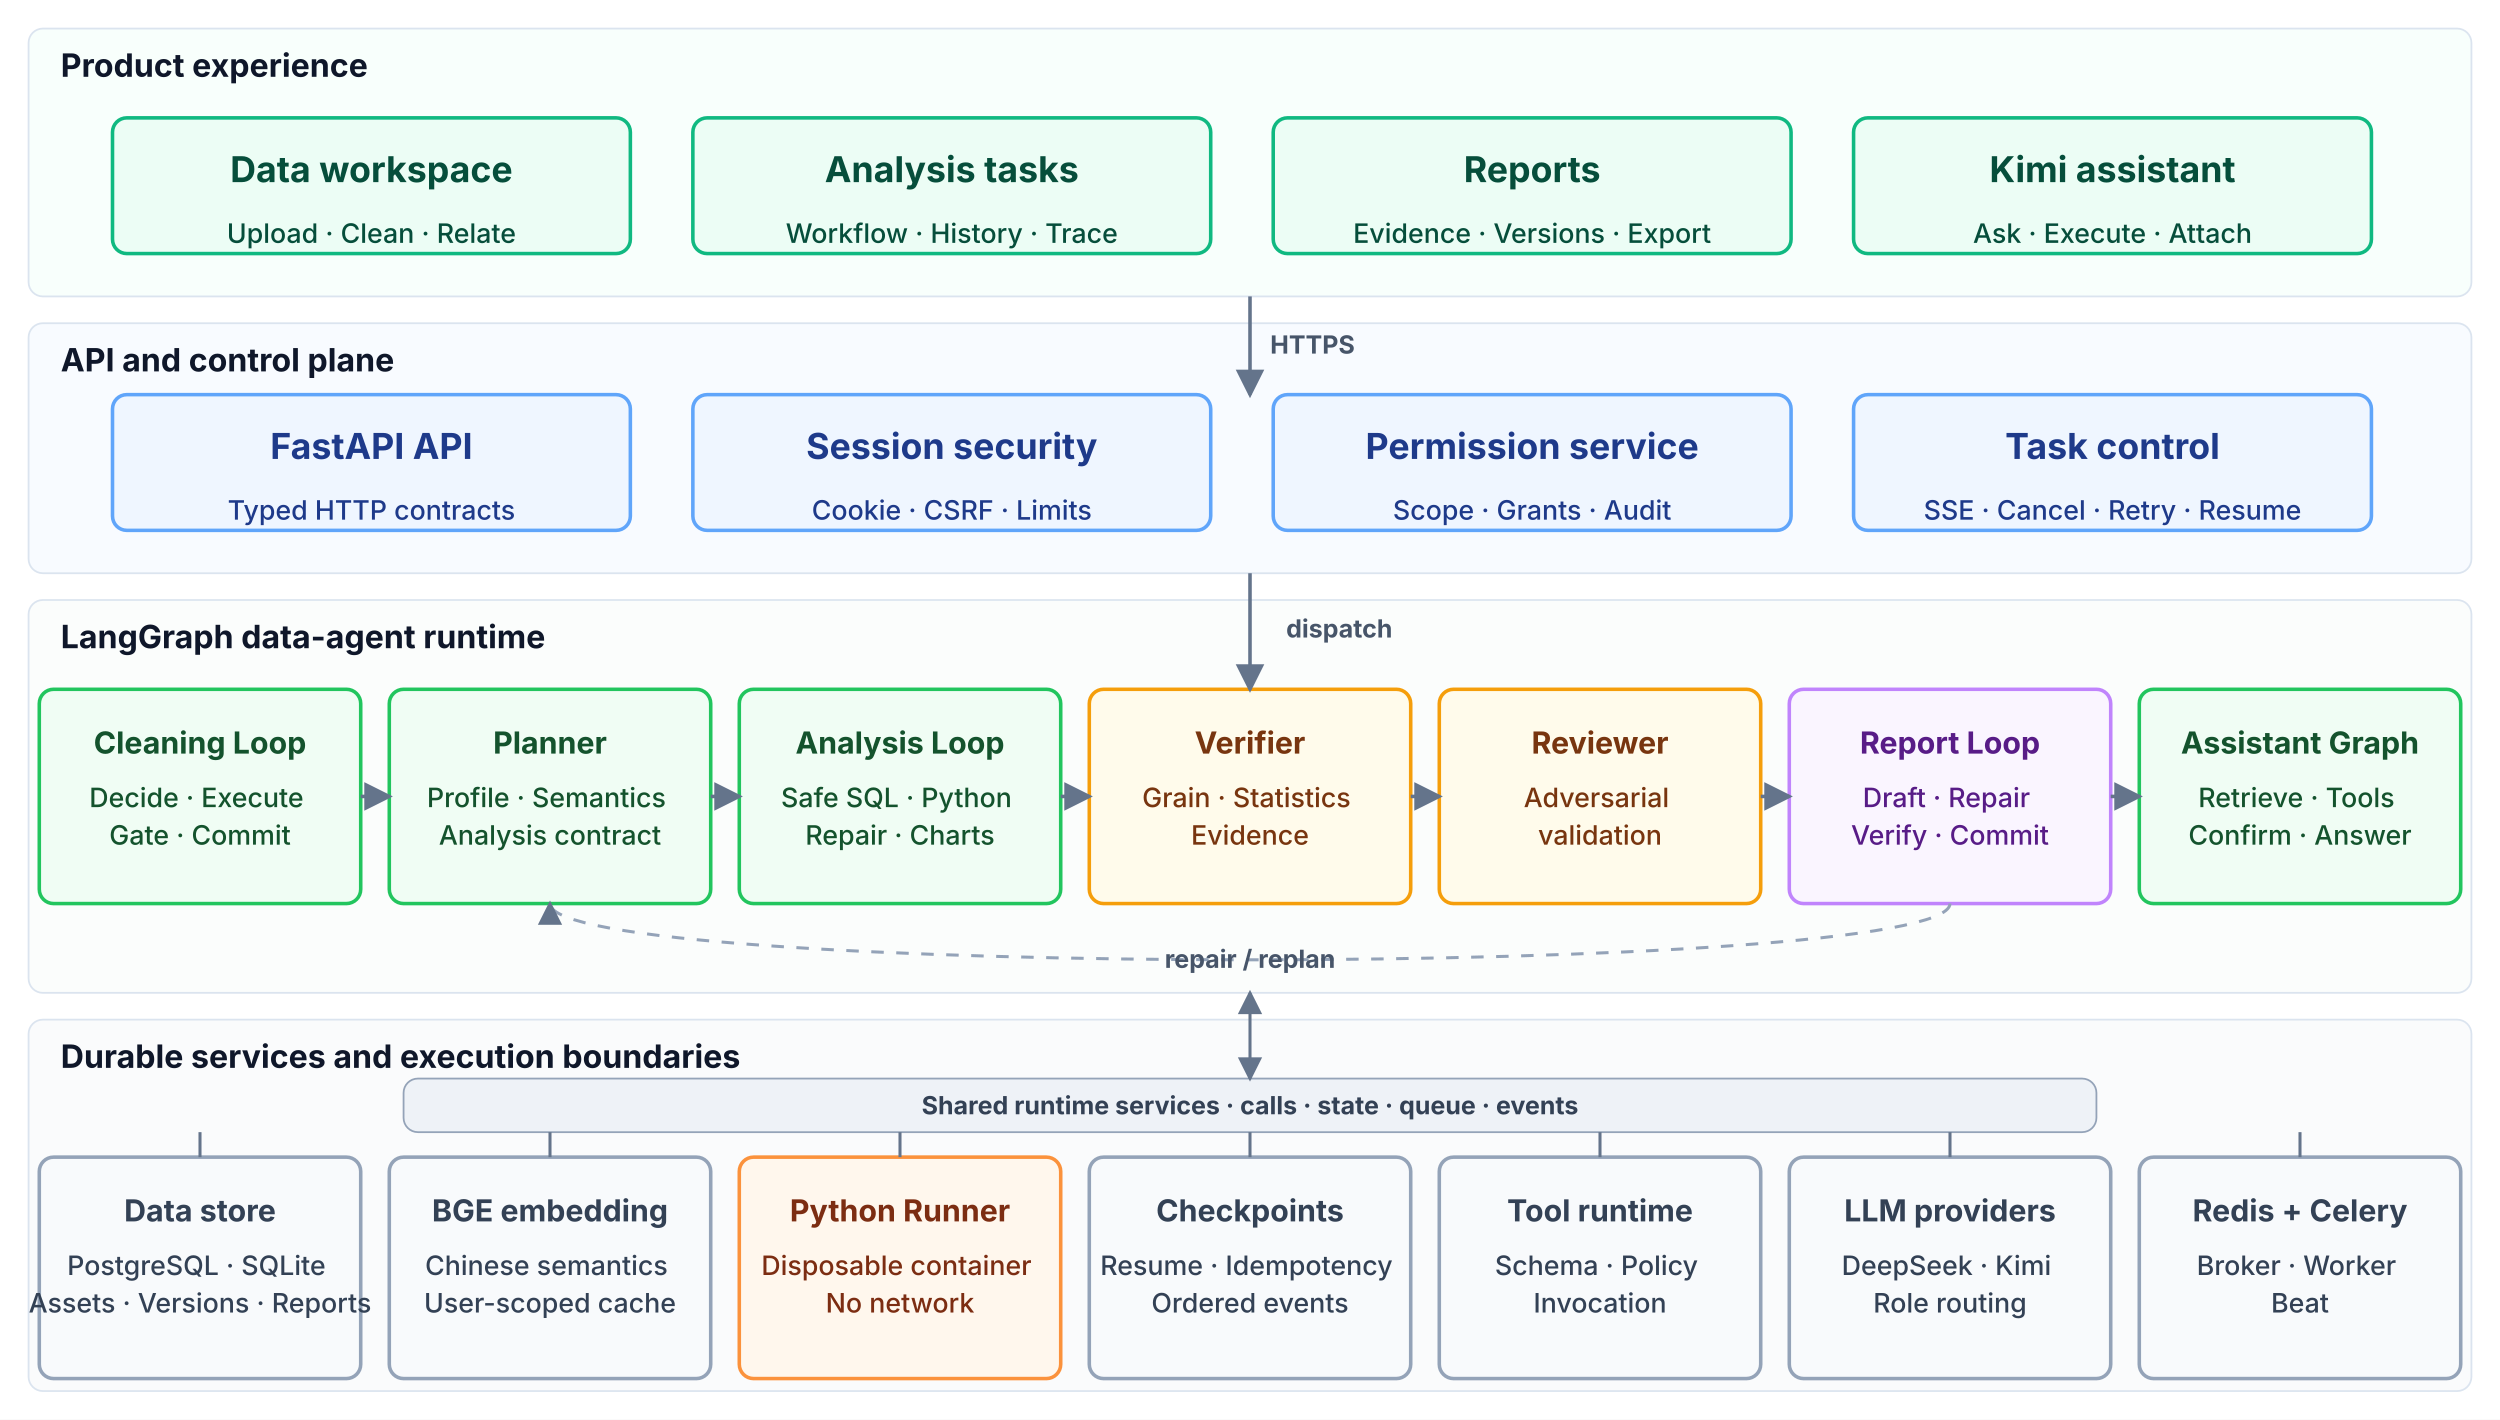
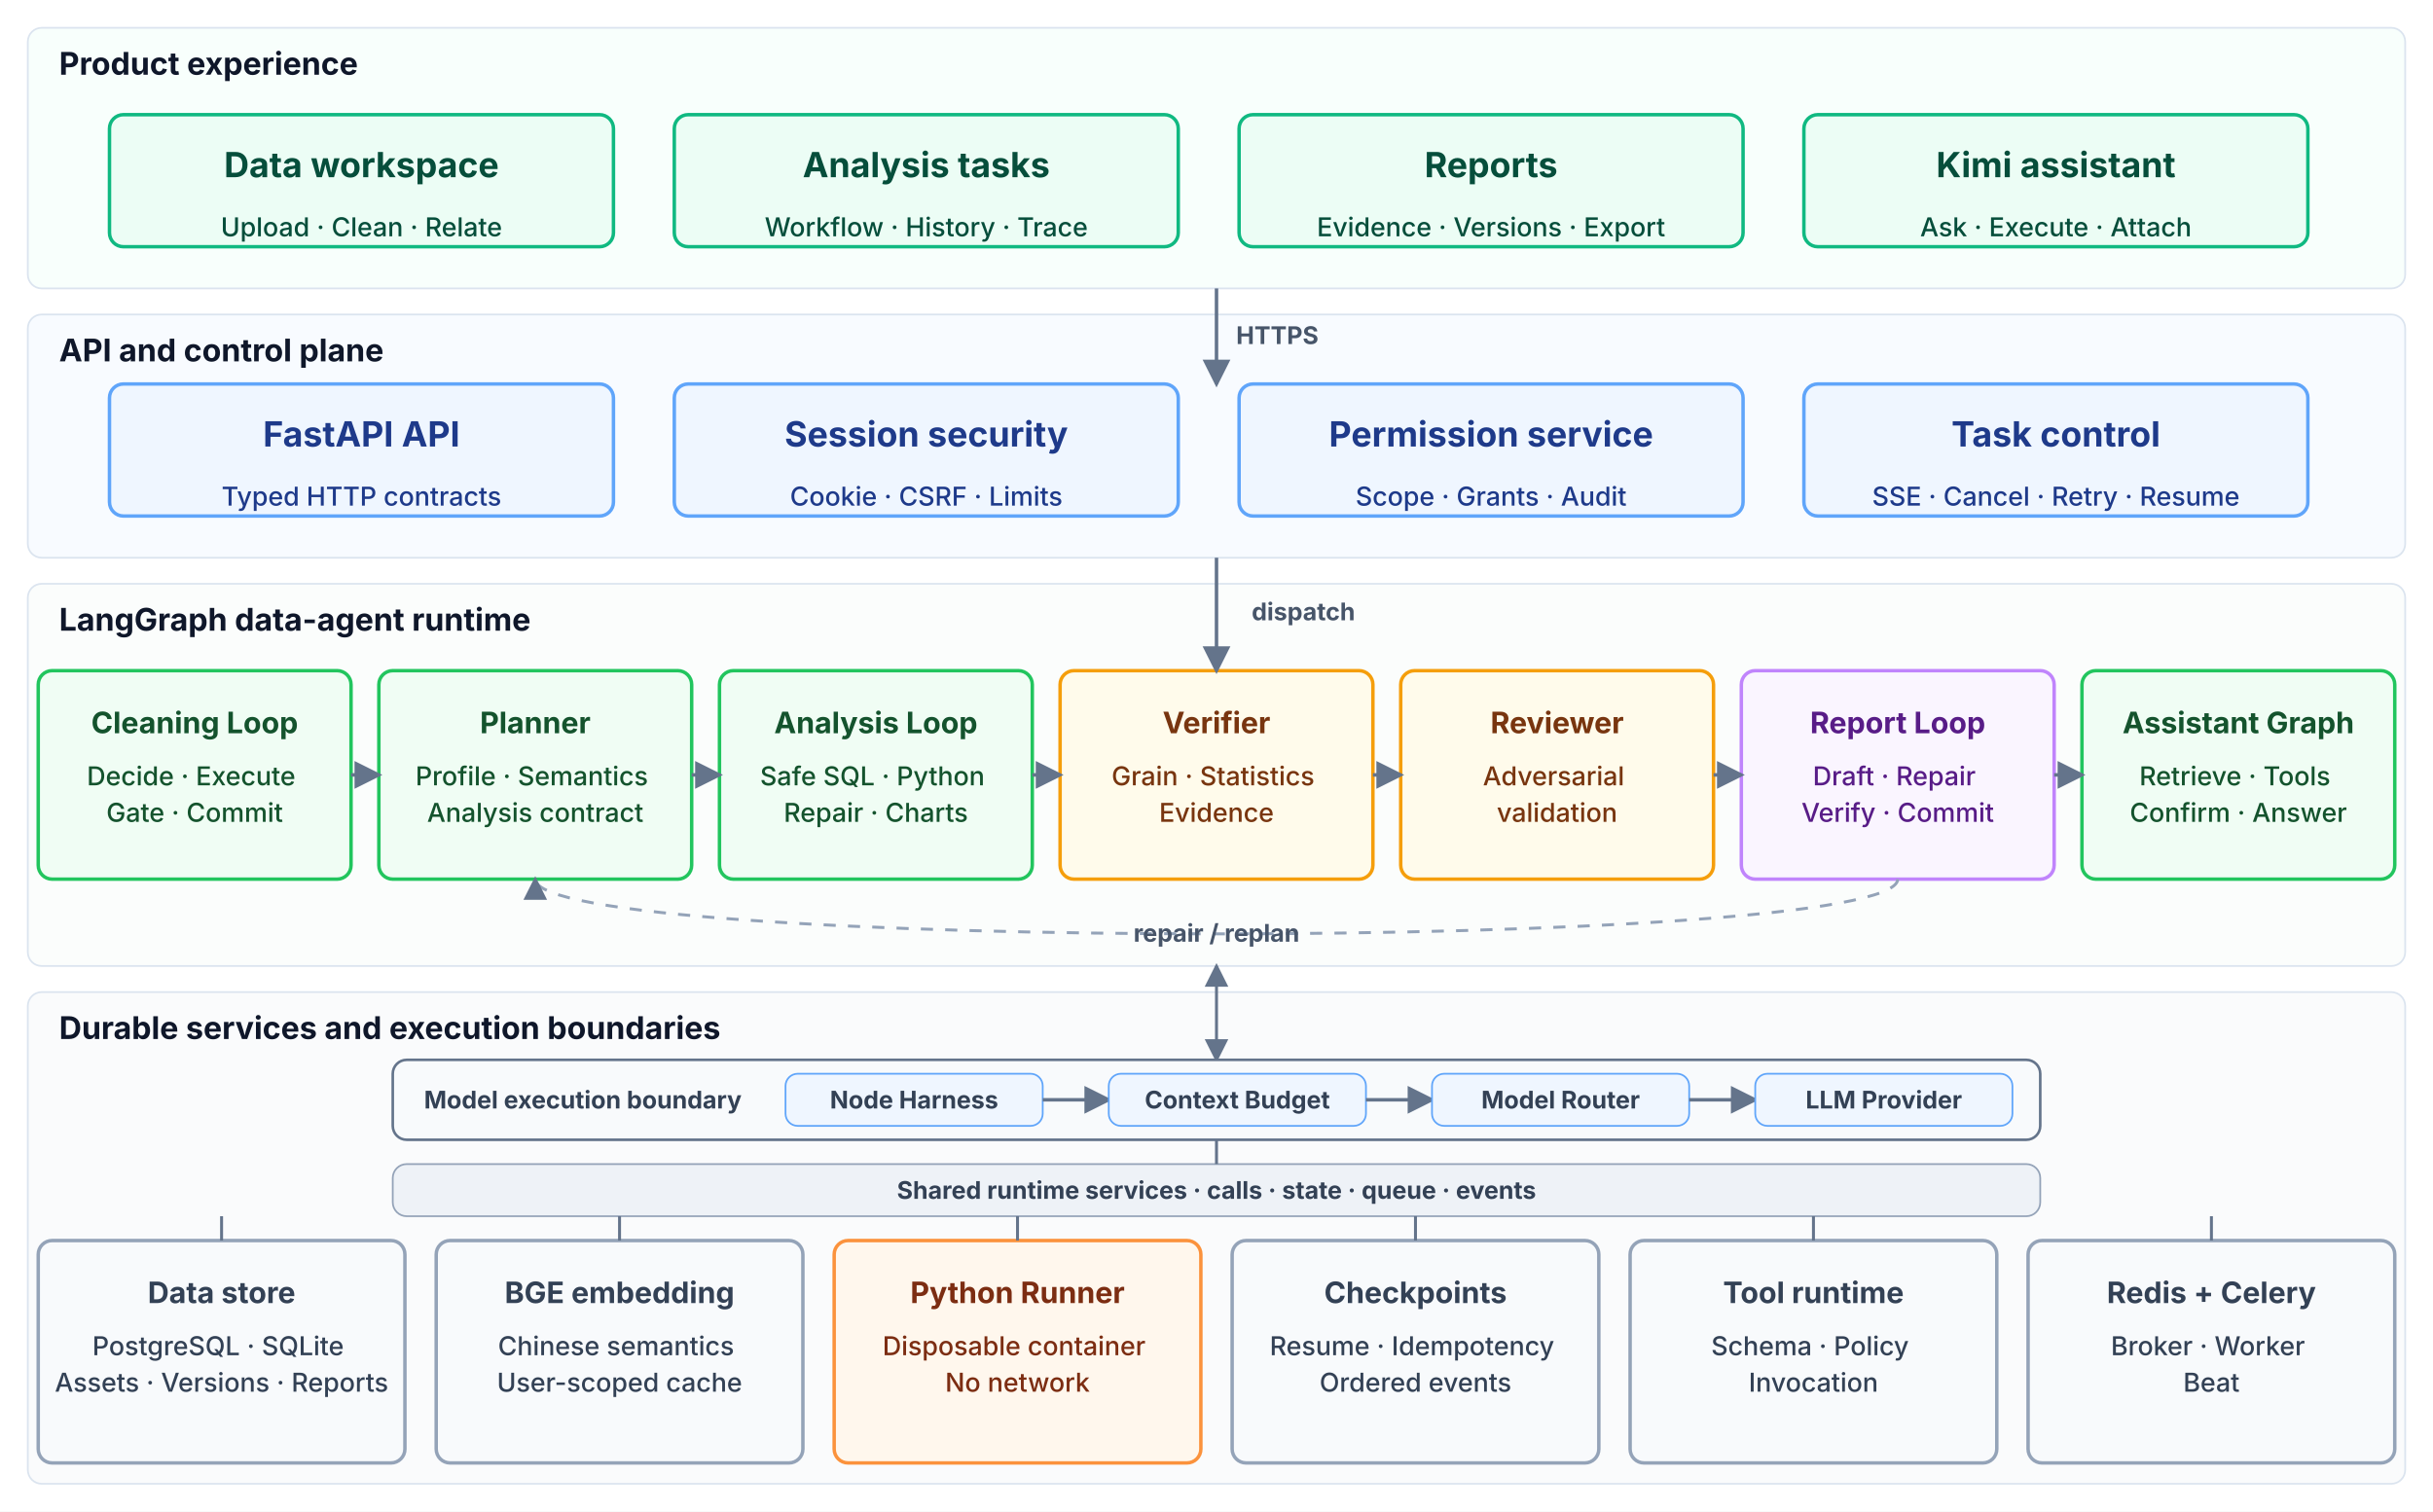
- <svg xmlns="http://www.w3.org/2000/svg" width="1400" height="795" viewBox="0 0 1400 795" role="img" aria-labelledby="title desc">
+ <svg xmlns="http://www.w3.org/2000/svg" width="1400" height="870" viewBox="0 0 1400 870" role="img" aria-labelledby="title desc">
  <defs>
    <marker id="arrow" markerWidth="8" markerHeight="8" refX="7" refY="4" orient="auto-start-reverse" markerUnits="strokeWidth">
      <path d="M0,0 L8,4 L0,8 Z" fill="#64748b" />
    </marker>
    <style>
      text { font-family: Inter, "Segoe UI", "Microsoft YaHei", Arial, sans-serif; }
      .layer { font-size: 18px; font-weight: 700; fill: #0f172a; }
      .card-title { font-weight: 700; }
      .card-detail { font-size: 15px; font-weight: 500; }
      .arrow { stroke: #64748b; stroke-width: 2; fill: none; }
      .arrow.muted { stroke: #94a3b8; stroke-width: 1.7; }
      .shared-connection { stroke: #64748b; stroke-width: 1.7; fill: none; }
      .flow-label { font-size: 14px; font-weight: 700; fill: #475569; }
      .service-bus { font-size: 14px; font-weight: 700; fill: #334155; }
    </style>
  </defs>
-   <rect width="1400" height="795" fill="#ffffff" />
+   <rect width="1400" height="870" fill="#ffffff" />
  <rect x="16" y="16" width="1368" height="150" rx="8" fill="#f8fffc" stroke="#dbe4ef" />
  <text x="34" y="43" class="layer">Product experience</text>
  <rect x="16" y="181" width="1368" height="140" rx="8" fill="#f8fbff" stroke="#dbe4ef" />
  <text x="34" y="208" class="layer">API and control plane</text>
  <rect x="16" y="336" width="1368" height="220" rx="8" fill="#fbfdfc" stroke="#dbe4ef" />
  <text x="34" y="363" class="layer">LangGraph data-agent runtime</text>
-   <rect x="16" y="571" width="1368" height="208" rx="8" fill="#fafbfc" stroke="#dbe4ef" />
+   <rect x="16" y="571" width="1368" height="283" rx="8" fill="#fafbfc" stroke="#dbe4ef" />
  <text x="34" y="598" class="layer">Durable services and execution boundaries</text>
  <rect x="63" y="66" width="290" height="76" rx="8" fill="#ecfdf5" stroke="#10b981" stroke-width="2" />
  <text x="208" y="102" text-anchor="middle" class="card-title" font-size="20" fill="#064e3b">Data workspace</text>
  <text text-anchor="middle" class="card-detail" fill="#064e3b">
    <tspan x="208" y="136">Upload · Clean · Relate</tspan>
  </text>
  <rect x="388" y="66" width="290" height="76" rx="8" fill="#ecfdf5" stroke="#10b981" stroke-width="2" />
  <text x="533" y="102" text-anchor="middle" class="card-title" font-size="20" fill="#064e3b">Analysis tasks</text>
  <text text-anchor="middle" class="card-detail" fill="#064e3b">
    <tspan x="533" y="136">Workflow · History · Trace</tspan>
  </text>
  <rect x="713" y="66" width="290" height="76" rx="8" fill="#ecfdf5" stroke="#10b981" stroke-width="2" />
  <text x="858" y="102" text-anchor="middle" class="card-title" font-size="20" fill="#064e3b">Reports</text>
  <text text-anchor="middle" class="card-detail" fill="#064e3b">
    <tspan x="858" y="136">Evidence · Versions · Export</tspan>
  </text>
  <rect x="1038" y="66" width="290" height="76" rx="8" fill="#ecfdf5" stroke="#10b981" stroke-width="2" />
  <text x="1183" y="102" text-anchor="middle" class="card-title" font-size="20" fill="#064e3b">Kimi assistant</text>
  <text text-anchor="middle" class="card-detail" fill="#064e3b">
    <tspan x="1183" y="136">Ask · Execute · Attach</tspan>
  </text>
  <rect x="63" y="221" width="290" height="76" rx="8" fill="#eff6ff" stroke="#60a5fa" stroke-width="2" />
  <text x="208" y="257" text-anchor="middle" class="card-title" font-size="20" fill="#1e3a8a">FastAPI API</text>
  <text text-anchor="middle" class="card-detail" fill="#1e3a8a">
    <tspan x="208" y="291">Typed HTTP contracts</tspan>
  </text>
  <rect x="388" y="221" width="290" height="76" rx="8" fill="#eff6ff" stroke="#60a5fa" stroke-width="2" />
  <text x="533" y="257" text-anchor="middle" class="card-title" font-size="20" fill="#1e3a8a">Session security</text>
  <text text-anchor="middle" class="card-detail" fill="#1e3a8a">
    <tspan x="533" y="291">Cookie · CSRF · Limits</tspan>
  </text>
  <rect x="713" y="221" width="290" height="76" rx="8" fill="#eff6ff" stroke="#60a5fa" stroke-width="2" />
  <text x="858" y="257" text-anchor="middle" class="card-title" font-size="20" fill="#1e3a8a">Permission service</text>
  <text text-anchor="middle" class="card-detail" fill="#1e3a8a">
    <tspan x="858" y="291">Scope · Grants · Audit</tspan>
  </text>
  <rect x="1038" y="221" width="290" height="76" rx="8" fill="#eff6ff" stroke="#60a5fa" stroke-width="2" />
  <text x="1183" y="257" text-anchor="middle" class="card-title" font-size="20" fill="#1e3a8a">Task control</text>
  <text text-anchor="middle" class="card-detail" fill="#1e3a8a">
    <tspan x="1183" y="291">SSE · Cancel · Retry · Resume</tspan>
  </text>
  <rect x="22" y="386" width="180" height="120" rx="8" fill="#f0fdf4" stroke="#22c55e" stroke-width="2" />
  <text x="112" y="422" text-anchor="middle" class="card-title" font-size="17" fill="#14532d">Cleaning Loop</text>
  <text text-anchor="middle" class="card-detail" fill="#14532d">
    <tspan x="112" y="452">Decide · Execute</tspan>
    <tspan x="112" y="473">Gate · Commit</tspan>
  </text>
  <rect x="218" y="386" width="180" height="120" rx="8" fill="#f0fdf4" stroke="#22c55e" stroke-width="2" />
  <text x="308" y="422" text-anchor="middle" class="card-title" font-size="17" fill="#14532d">Planner</text>
  <text text-anchor="middle" class="card-detail" fill="#14532d">
    <tspan x="308" y="452">Profile · Semantics</tspan>
    <tspan x="308" y="473">Analysis contract</tspan>
  </text>
  <rect x="414" y="386" width="180" height="120" rx="8" fill="#f0fdf4" stroke="#22c55e" stroke-width="2" />
  <text x="504" y="422" text-anchor="middle" class="card-title" font-size="17" fill="#14532d">Analysis Loop</text>
  <text text-anchor="middle" class="card-detail" fill="#14532d">
    <tspan x="504" y="452">Safe SQL · Python</tspan>
    <tspan x="504" y="473">Repair · Charts</tspan>
  </text>
  <rect x="610" y="386" width="180" height="120" rx="8" fill="#fffbeb" stroke="#f59e0b" stroke-width="2" />
  <text x="700" y="422" text-anchor="middle" class="card-title" font-size="17" fill="#78350f">Verifier</text>
  <text text-anchor="middle" class="card-detail" fill="#78350f">
    <tspan x="700" y="452">Grain · Statistics</tspan>
    <tspan x="700" y="473">Evidence</tspan>
  </text>
  <rect x="806" y="386" width="180" height="120" rx="8" fill="#fffbeb" stroke="#f59e0b" stroke-width="2" />
  <text x="896" y="422" text-anchor="middle" class="card-title" font-size="17" fill="#78350f">Reviewer</text>
  <text text-anchor="middle" class="card-detail" fill="#78350f">
    <tspan x="896" y="452">Adversarial</tspan>
    <tspan x="896" y="473">validation</tspan>
  </text>
  <rect x="1002" y="386" width="180" height="120" rx="8" fill="#faf5ff" stroke="#c084fc" stroke-width="2" />
  <text x="1092" y="422" text-anchor="middle" class="card-title" font-size="17" fill="#581c87">Report Loop</text>
  <text text-anchor="middle" class="card-detail" fill="#581c87">
    <tspan x="1092" y="452">Draft · Repair</tspan>
    <tspan x="1092" y="473">Verify · Commit</tspan>
  </text>
  <rect x="1198" y="386" width="180" height="120" rx="8" fill="#f0fdf4" stroke="#22c55e" stroke-width="2" />
  <text x="1288" y="422" text-anchor="middle" class="card-title" font-size="17" fill="#14532d">Assistant Graph</text>
  <text text-anchor="middle" class="card-detail" fill="#14532d">
    <tspan x="1288" y="452">Retrieve · Tools</tspan>
    <tspan x="1288" y="473">Confirm · Answer</tspan>
  </text>
-   <rect x="22" y="648" width="180" height="124" rx="8" fill="#f8fafc" stroke="#94a3b8" stroke-width="2" />
-   <text x="112" y="684" text-anchor="middle" class="card-title" font-size="17" fill="#334155">Data store</text>
+   <rect x="22" y="714" width="211" height="128" rx="8" fill="#f8fafc" stroke="#94a3b8" stroke-width="2" />
+   <text x="127.5" y="750" text-anchor="middle" class="card-title" font-size="17" fill="#334155">Data store</text>
  <text text-anchor="middle" class="card-detail" fill="#334155">
-     <tspan x="112" y="714">PostgreSQL · SQLite</tspan>
-     <tspan x="112" y="735">Assets · Versions · Reports</tspan>
+     <tspan x="127.5" y="780">PostgreSQL · SQLite</tspan>
+     <tspan x="127.5" y="801">Assets · Versions · Reports</tspan>
  </text>
-   <rect x="218" y="648" width="180" height="124" rx="8" fill="#f8fafc" stroke="#94a3b8" stroke-width="2" />
-   <text x="308" y="684" text-anchor="middle" class="card-title" font-size="17" fill="#334155">BGE embedding</text>
+   <rect x="251" y="714" width="211" height="128" rx="8" fill="#f8fafc" stroke="#94a3b8" stroke-width="2" />
+   <text x="356.5" y="750" text-anchor="middle" class="card-title" font-size="17" fill="#334155">BGE embedding</text>
  <text text-anchor="middle" class="card-detail" fill="#334155">
-     <tspan x="308" y="714">Chinese semantics</tspan>
-     <tspan x="308" y="735">User-scoped cache</tspan>
+     <tspan x="356.5" y="780">Chinese semantics</tspan>
+     <tspan x="356.5" y="801">User-scoped cache</tspan>
  </text>
-   <rect x="414" y="648" width="180" height="124" rx="8" fill="#fff7ed" stroke="#fb923c" stroke-width="2" />
-   <text x="504" y="684" text-anchor="middle" class="card-title" font-size="17" fill="#7c2d12">Python Runner</text>
+   <rect x="480" y="714" width="211" height="128" rx="8" fill="#fff7ed" stroke="#fb923c" stroke-width="2" />
+   <text x="585.5" y="750" text-anchor="middle" class="card-title" font-size="17" fill="#7c2d12">Python Runner</text>
  <text text-anchor="middle" class="card-detail" fill="#7c2d12">
-     <tspan x="504" y="714">Disposable container</tspan>
-     <tspan x="504" y="735">No network</tspan>
+     <tspan x="585.5" y="780">Disposable container</tspan>
+     <tspan x="585.5" y="801">No network</tspan>
  </text>
-   <rect x="610" y="648" width="180" height="124" rx="8" fill="#f8fafc" stroke="#94a3b8" stroke-width="2" />
-   <text x="700" y="684" text-anchor="middle" class="card-title" font-size="17" fill="#334155">Checkpoints</text>
+   <rect x="709" y="714" width="211" height="128" rx="8" fill="#f8fafc" stroke="#94a3b8" stroke-width="2" />
+   <text x="814.5" y="750" text-anchor="middle" class="card-title" font-size="17" fill="#334155">Checkpoints</text>
  <text text-anchor="middle" class="card-detail" fill="#334155">
-     <tspan x="700" y="714">Resume · Idempotency</tspan>
-     <tspan x="700" y="735">Ordered events</tspan>
+     <tspan x="814.5" y="780">Resume · Idempotency</tspan>
+     <tspan x="814.5" y="801">Ordered events</tspan>
  </text>
-   <rect x="806" y="648" width="180" height="124" rx="8" fill="#f8fafc" stroke="#94a3b8" stroke-width="2" />
-   <text x="896" y="684" text-anchor="middle" class="card-title" font-size="17" fill="#334155">Tool runtime</text>
+   <rect x="938" y="714" width="211" height="128" rx="8" fill="#f8fafc" stroke="#94a3b8" stroke-width="2" />
+   <text x="1043.5" y="750" text-anchor="middle" class="card-title" font-size="17" fill="#334155">Tool runtime</text>
  <text text-anchor="middle" class="card-detail" fill="#334155">
-     <tspan x="896" y="714">Schema · Policy</tspan>
-     <tspan x="896" y="735">Invocation</tspan>
+     <tspan x="1043.5" y="780">Schema · Policy</tspan>
+     <tspan x="1043.5" y="801">Invocation</tspan>
  </text>
-   <rect x="1002" y="648" width="180" height="124" rx="8" fill="#f8fafc" stroke="#94a3b8" stroke-width="2" />
-   <text x="1092" y="684" text-anchor="middle" class="card-title" font-size="17" fill="#334155">LLM providers</text>
+   <rect x="1167" y="714" width="211" height="128" rx="8" fill="#f8fafc" stroke="#94a3b8" stroke-width="2" />
+   <text x="1272.5" y="750" text-anchor="middle" class="card-title" font-size="17" fill="#334155">Redis + Celery</text>
  <text text-anchor="middle" class="card-detail" fill="#334155">
-     <tspan x="1092" y="714">DeepSeek · Kimi</tspan>
-     <tspan x="1092" y="735">Role routing</tspan>
-   </text>
-   <rect x="1198" y="648" width="180" height="124" rx="8" fill="#f8fafc" stroke="#94a3b8" stroke-width="2" />
-   <text x="1288" y="684" text-anchor="middle" class="card-title" font-size="17" fill="#334155">Redis + Celery</text>
-   <text text-anchor="middle" class="card-detail" fill="#334155">
-     <tspan x="1288" y="714">Broker · Worker</tspan>
-     <tspan x="1288" y="735">Beat</tspan>
+     <tspan x="1272.5" y="780">Broker · Worker</tspan>
+     <tspan x="1272.5" y="801">Beat</tspan>
  </text>
  <line x1="700" y1="166" x2="700" y2="221" class="arrow" marker-end="url(#arrow)" />
  <text x="735" y="198" text-anchor="middle" class="flow-label">HTTPS</text>
  <line x1="700" y1="321" x2="700" y2="386" class="arrow" marker-end="url(#arrow)" />
  <text x="750" y="357" text-anchor="middle" class="flow-label">dispatch</text>
  <line x1="202" y1="446" x2="218" y2="446" class="arrow" marker-end="url(#arrow)" />
  <line x1="398" y1="446" x2="414" y2="446" class="arrow" marker-end="url(#arrow)" />
  <line x1="594" y1="446" x2="610" y2="446" class="arrow" marker-end="url(#arrow)" />
  <line x1="790" y1="446" x2="806" y2="446" class="arrow" marker-end="url(#arrow)" />
  <line x1="986" y1="446" x2="1002" y2="446" class="arrow" marker-end="url(#arrow)" />
  <line x1="1182" y1="446" x2="1198" y2="446" class="arrow" marker-end="url(#arrow)" />
-   <rect x="226" y="604" width="948" height="30" rx="8" fill="#eef2f7" stroke="#94a3b8" />
-   <text x="700" y="624" text-anchor="middle" class="service-bus">Shared runtime services · calls · state · queue · events</text>
-   <line x1="700" y1="556" x2="700" y2="604" class="shared-connection" marker-start="url(#arrow)" marker-end="url(#arrow)" />
-   <line x1="112" y1="634" x2="112" y2="648" class="shared-connection" />
-   <line x1="308" y1="634" x2="308" y2="648" class="shared-connection" />
-   <line x1="504" y1="634" x2="504" y2="648" class="shared-connection" />
-   <line x1="700" y1="634" x2="700" y2="648" class="shared-connection" />
-   <line x1="896" y1="634" x2="896" y2="648" class="shared-connection" />
-   <line x1="1092" y1="634" x2="1092" y2="648" class="shared-connection" />
-   <line x1="1288" y1="634" x2="1288" y2="648" class="shared-connection" />
+   <line x1="700" y1="556" x2="700" y2="610" class="shared-connection" marker-start="url(#arrow)" marker-end="url(#arrow)" />
+   <rect x="226" y="610" width="948" height="46" rx="8" fill="#f8fafc" stroke="#64748b" stroke-width="1.5" />
+   <text x="244" y="638" class="service-bus">Model execution boundary</text>
+   <rect x="452" y="618" width="148" height="30" rx="7" fill="#eff6ff" stroke="#60a5fa" />
+   <text x="526" y="638" text-anchor="middle" class="service-bus" fill="#1e3a8a">Node Harness</text>
+   <line x1="600" y1="633" x2="638" y2="633" class="arrow" marker-end="url(#arrow)" />
+   <rect x="638" y="618" width="148" height="30" rx="7" fill="#eff6ff" stroke="#60a5fa" />
+   <text x="712" y="638" text-anchor="middle" class="service-bus" fill="#1e3a8a">Context Budget</text>
+   <line x1="786" y1="633" x2="824" y2="633" class="arrow" marker-end="url(#arrow)" />
+   <rect x="824" y="618" width="148" height="30" rx="7" fill="#eff6ff" stroke="#60a5fa" />
+   <text x="898" y="638" text-anchor="middle" class="service-bus" fill="#1e3a8a">Model Router</text>
+   <line x1="972" y1="633" x2="1010" y2="633" class="arrow" marker-end="url(#arrow)" />
+   <rect x="1010" y="618" width="148" height="30" rx="7" fill="#eff6ff" stroke="#60a5fa" />
+   <text x="1084" y="638" text-anchor="middle" class="service-bus" fill="#1e3a8a">LLM Provider</text>
+   <rect x="226" y="670" width="948" height="30" rx="8" fill="#eef2f7" stroke="#94a3b8" />
+   <text x="700" y="690" text-anchor="middle" class="service-bus">Shared runtime services · calls · state · queue · events</text>
+   <line x1="700" y1="656" x2="700" y2="670" class="shared-connection" />
+   <line x1="127.5" y1="700" x2="127.5" y2="714" class="shared-connection" />
+   <line x1="356.5" y1="700" x2="356.5" y2="714" class="shared-connection" />
+   <line x1="585.5" y1="700" x2="585.5" y2="714" class="shared-connection" />
+   <line x1="814.5" y1="700" x2="814.5" y2="714" class="shared-connection" />
+   <line x1="1043.5" y1="700" x2="1043.5" y2="714" class="shared-connection" />
+   <line x1="1272.5" y1="700" x2="1272.5" y2="714" class="shared-connection" />
  <path d="M 1092 506 C 1092 548, 308 548, 308 506" class="arrow muted" stroke-dasharray="7 7" marker-end="url(#arrow)" />
  <text x="700" y="542" text-anchor="middle" class="flow-label">repair / replan</text>
</svg>
